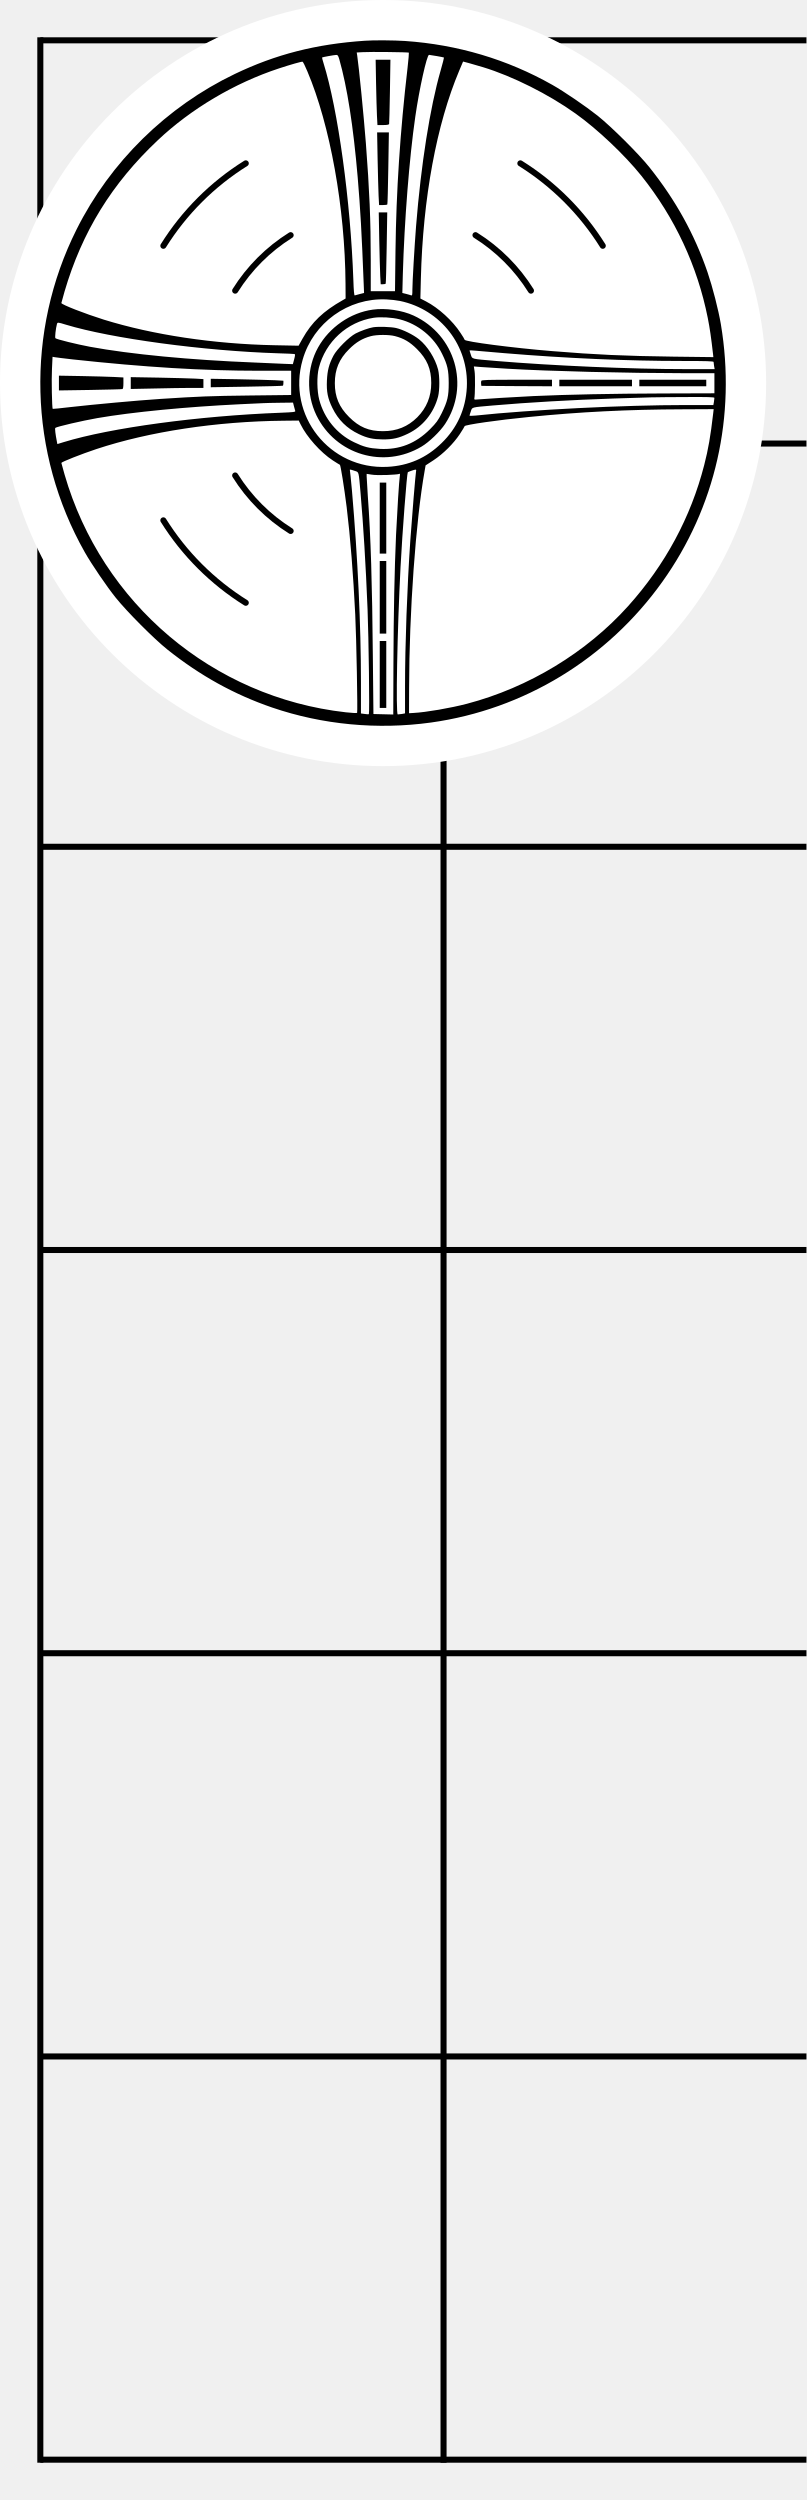
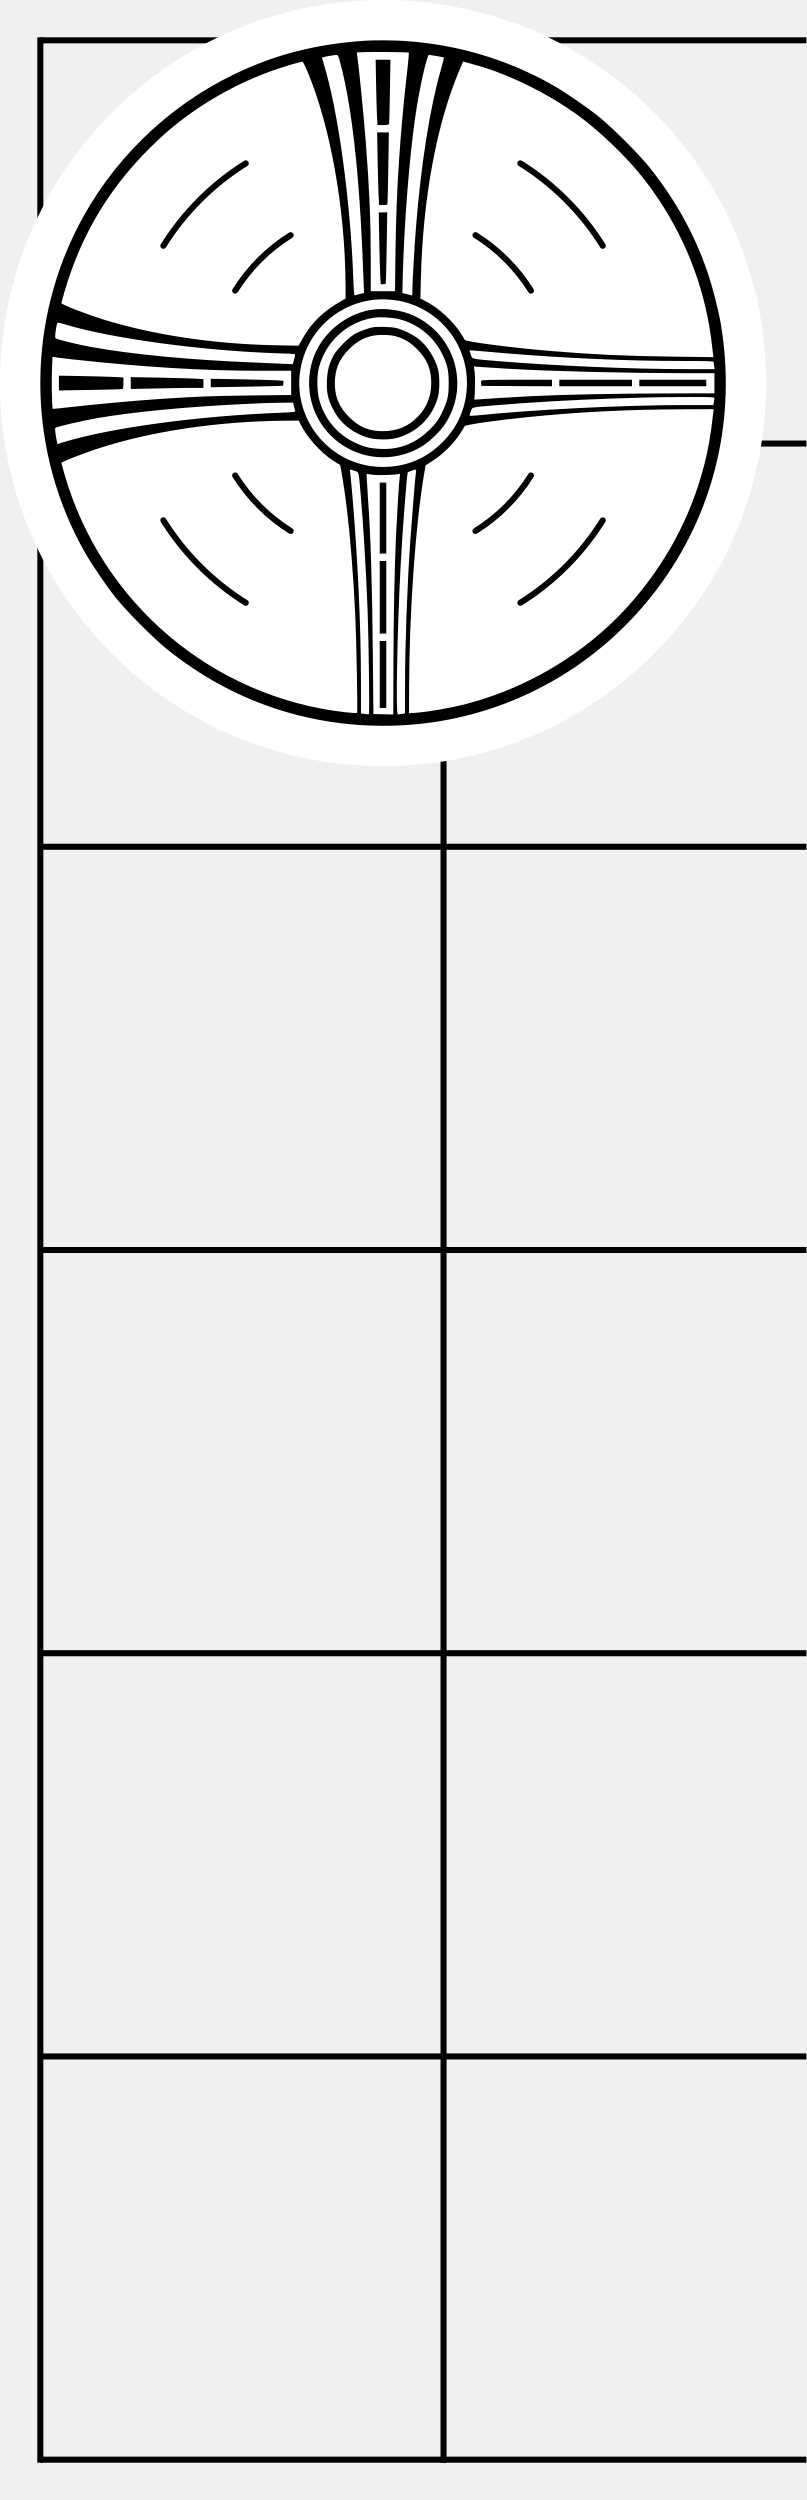
<svg xmlns="http://www.w3.org/2000/svg" xmlns:xlink="http://www.w3.org/1999/xlink" width="200mm" height="620mm" viewBox="0 0 200 620" version="1.1" id="svg8">
  <defs id="defs2" />
  <g id="layer1" transform="translate(0,323)">
    <path style="fill:none;stroke:#000000;stroke-width:1.5;stroke-linecap:butt;stroke-linejoin:miter;stroke-miterlimit:4;stroke-dasharray:none;stroke-opacity:1" d="M 10,287 H 200" id="path41" />
    <use x="0" y="0" xlink:href="#path41" id="use848" transform="translate(0,-100)" width="100%" height="100%" />
    <use x="0" y="0" xlink:href="#path41" id="use852" transform="translate(0,-200)" width="100%" height="100%" />
    <use x="0" y="0" xlink:href="#path41" id="use854" transform="translate(0,-300)" width="100%" height="100%" />
    <use x="0" y="0" xlink:href="#path41" id="use856" transform="translate(0,-400)" width="100%" height="100%" />
    <use x="0" y="0" xlink:href="#path41" id="use858" transform="translate(0,-500)" width="100%" height="100%" />
    <use x="0" y="0" xlink:href="#path41" id="use860" transform="translate(0,-600)" width="100%" height="100%" />
    <path style="fill:none;stroke:#000000;stroke-width:1.5;stroke-linecap:butt;stroke-linejoin:miter;stroke-miterlimit:4;stroke-dasharray:none;stroke-opacity:1" d="m 10,-313.75 v 601.5" id="path862" />
    <use x="0" y="0" xlink:href="#path862" id="use864" transform="translate(100)" width="100%" height="100%" />
    <circle style="opacity:1;fill:#ffffff;fill-opacity:1;fill-rule:nonzero;stroke:none;stroke-width:2;stroke-linecap:round;stroke-linejoin:round;stroke-miterlimit:4;stroke-dasharray:none;stroke-dashoffset:0;stroke-opacity:1;paint-order:markers stroke fill" id="path17" cx="95" cy="-228" r="95" />
    <path id="path354" style="fill:#000000;stroke:none;stroke-width:0.035" d="m 94.175,-155.74 v 8.3 h 0.81 0.81 v -8.3 -8.3 h -0.81 -0.81 z m 0,-19.131 v 9.009 h 0.81 0.81 v -9.009 -9.009 h -0.81 -0.81 z m 0,-19.637 v 8.806 h 0.81 0.81 v -8.806 -8.806 h -0.81 -0.81 z m 64.378,-33.505 v 0.81 h 8.3 8.3 v -0.81 -0.81 h -8.3 -8.3 z m -19.84,0 v 0.81 h 9.009 9.009 v -0.81 -0.81 h -9.009 -9.009 z m -19.354,-0.526 c -0.061,0.162 -0.081,0.506 -0.041,0.769 l 0.061,0.466 8.766,0.061 8.746,0.04 v -0.81 -0.81 h -8.705 c -7.369,0 -8.725,0.041 -8.827,0.283 z m -67.091,0.526 v 1.053 l 8.867,-0.142 c 4.859,-0.081 8.908,-0.182 9.009,-0.243 0.081,-0.041 0.142,-0.344 0.142,-0.668 v -0.567 l -2.065,-0.121 c -1.154,-0.061 -5.203,-0.162 -9.009,-0.243 l -6.944,-0.121 z m -19.84,0.02 v 1.458 l 5.932,-0.121 c 3.239,-0.081 7.308,-0.142 9.009,-0.142 h 3.077 v -1.093 -1.093 l -2.065,-0.121 c -1.154,-0.061 -5.203,-0.162 -9.009,-0.243 l -6.944,-0.121 z m -17.815,-0.02 v 1.842 l 7.754,-0.121 c 4.251,-0.081 7.855,-0.162 7.997,-0.223 0.162,-0.041 0.243,-0.526 0.243,-1.478 v -1.397 l -2.267,-0.121 c -1.255,-0.061 -4.859,-0.162 -7.997,-0.223 l -5.729,-0.101 z m 77.942,-13.827 c -1.053,0.162 -3.178,0.931 -4.353,1.539 -1.62,0.85 -4.656,3.887 -5.507,5.507 -1.113,2.146 -1.498,3.624 -1.62,6.175 -0.121,2.814 0.202,4.413 1.356,6.782 1.458,2.976 3.583,5.081 6.579,6.499 2.065,0.992 3.543,1.296 5.972,1.316 2.49,0 3.907,-0.324 6.175,-1.417 3.685,-1.761 6.418,-5.122 7.49,-9.232 0.405,-1.599 0.405,-5.081 0,-6.681 -0.729,-2.794 -2.632,-5.81 -4.717,-7.49 -1.437,-1.154 -3.988,-2.409 -5.709,-2.814 -1.215,-0.283 -4.413,-0.385 -5.668,-0.182 z m 5.365,2.186 c 2.207,0.567 3.725,1.458 5.486,3.219 2.51,2.51 3.543,4.94 3.543,8.422 0,3.34 -1.154,6.175 -3.462,8.503 -2.348,2.328 -5.081,3.442 -8.523,3.442 -3.502,0 -5.871,-0.992 -8.402,-3.523 -2.47,-2.47 -3.523,-4.98 -3.523,-8.381 0,-3.421 1.073,-5.992 3.543,-8.442 1.721,-1.721 3.28,-2.652 5.385,-3.219 1.458,-0.385 4.454,-0.405 5.952,-0.02 z m -5.446,-6.559 c -5.547,0.749 -10.79,4.373 -13.584,9.373 -2.814,5.041 -2.976,11.56 -0.425,16.823 4.778,9.798 16.702,13.361 26.075,7.774 1.883,-1.113 4.596,-3.725 5.851,-5.628 6.195,-9.454 2.531,-22.087 -7.814,-26.865 -2.834,-1.316 -6.944,-1.923 -10.102,-1.478 z m 6.66,2.409 c 4.535,1.154 8.503,4.393 10.527,8.604 1.336,2.733 1.599,3.988 1.62,7.187 0,3.3 -0.283,4.494 -1.741,7.49 -0.911,1.822 -1.296,2.348 -2.895,3.968 -3.543,3.543 -7.592,5.142 -12.471,4.879 -2.612,-0.142 -4.008,-0.506 -6.377,-1.66 -4.251,-2.045 -7.389,-5.891 -8.624,-10.527 -0.567,-2.146 -0.628,-5.851 -0.101,-7.895 1.66,-6.499 7.025,-11.418 13.584,-12.43 1.68,-0.263 4.616,-0.101 6.478,0.385 z m -5.081,-19.698 c 0.081,3.765 0.182,7.774 0.243,8.908 l 0.121,2.085 h 0.567 c 0.324,0 0.628,-0.061 0.668,-0.162 0.061,-0.081 0.162,-4.089 0.243,-8.908 l 0.142,-8.746 h -1.053 -1.053 z m -0.405,-19.941 c 0.081,3.705 0.182,7.774 0.243,9.009 l 0.121,2.288 h 0.972 c 0.547,0 1.032,-0.061 1.073,-0.162 0.061,-0.081 0.162,-4.13 0.243,-9.009 l 0.142,-8.847 h -1.458 -1.458 z m -0.385,-18.929 c 0.061,3.219 0.162,6.863 0.223,8.098 l 0.121,2.288 h 1.397 c 0.951,0 1.437,-0.081 1.498,-0.263 0.041,-0.121 0.121,-3.765 0.202,-8.098 l 0.121,-7.835 h -1.842 -1.822 z m -2.733,-10.527 c -12.228,0.83 -22.148,3.381 -32.29,8.24 -16.924,8.118 -30.893,21.844 -39.254,38.566 -12.673,25.306 -11.904,55.45 2.065,80.088 1.64,2.895 5.405,8.442 7.652,11.236 2.774,3.462 9.535,10.244 12.835,12.876 8.138,6.478 16.52,11.114 25.933,14.353 12.471,4.272 26.176,5.567 39.436,3.725 23.038,-3.219 43.728,-15.811 57.353,-34.902 13.179,-18.443 18.321,-41.096 14.515,-63.872 -0.607,-3.583 -2.045,-9.191 -3.32,-12.936 -3.239,-9.414 -7.875,-17.795 -14.353,-25.933 -2.632,-3.32 -9.434,-10.082 -12.876,-12.835 -2.814,-2.247 -8.381,-6.053 -11.236,-7.652 -11.195,-6.337 -23.524,-10.001 -36.541,-10.892 -2.713,-0.182 -7.774,-0.223 -9.92,-0.061 z m 10.871,2.956 c 0.041,0.061 -0.101,1.721 -0.324,3.725 -1.842,15.791 -2.814,30.65 -2.996,45.409 l -0.121,10.021 h -2.996 -3.016 v -7.693 c 0,-9.819 -0.324,-17.41 -1.215,-29.051 -0.526,-6.802 -1.741,-19.03 -2.146,-21.702 l -0.121,-0.749 1.498,-0.081 c 1.863,-0.121 11.296,0 11.438,0.121 z m -17.269,1.599 c 1.964,6.903 3.482,16.52 4.575,29.314 0.668,7.976 0.992,13.665 1.498,26.642 l 0.081,2.045 -1.053,0.263 c -0.567,0.142 -1.134,0.304 -1.255,0.344 -0.142,0.061 -0.263,-1.134 -0.344,-3.786 -0.688,-19.577 -3.806,-42.331 -7.41,-53.851 -0.223,-0.709 -0.385,-1.336 -0.344,-1.377 0.101,-0.081 2.935,-0.607 3.502,-0.628 0.364,-0.02 0.486,0.162 0.749,1.032 z m 24.192,-0.749 c 0.931,0.162 1.741,0.324 1.782,0.364 0.041,0.041 -0.344,1.478 -0.83,3.219 -2.632,9.151 -4.859,23.261 -6.094,38.627 -0.385,5 -0.911,13.807 -0.911,15.771 0,1.275 -0.041,1.458 -0.324,1.356 -0.182,-0.081 -0.749,-0.223 -1.255,-0.364 l -0.911,-0.223 0.121,-4.676 c 0.385,-13.179 1.599,-28.747 3.097,-39.092 0.972,-6.762 2.854,-15.285 3.401,-15.285 0.121,0 0.992,0.142 1.923,0.304 z m -32.108,3.765 c 5.648,13.321 9.353,33.869 9.474,52.717 l 0.02,3.644 -0.668,0.385 c -4.879,2.753 -7.713,5.466 -10.021,9.576 l -0.972,1.741 -6.094,-0.121 c -14.981,-0.304 -30.023,-2.571 -42.19,-6.337 -4.656,-1.458 -10.547,-3.745 -10.547,-4.13 0,-0.081 0.364,-1.356 0.79,-2.854 4.332,-14.779 11.742,-26.784 23.099,-37.493 8.26,-7.814 19.07,-14.212 30.083,-17.835 2.895,-0.952 5.588,-1.721 5.851,-1.66 0.121,0.041 0.648,1.093 1.174,2.369 z m 43.566,-1.012 c 7.308,2.227 16.277,6.721 22.978,11.519 5.405,3.846 12.167,10.264 16.277,15.386 8.341,10.426 13.928,22.411 16.499,35.327 0.506,2.551 0.83,4.838 1.316,9.09 l 0.061,0.587 -9.839,-0.121 c -12.268,-0.162 -19.354,-0.486 -30.185,-1.377 -9.738,-0.79 -21.662,-2.348 -21.662,-2.814 0,-0.081 -0.445,-0.85 -1.012,-1.68 -1.964,-3.037 -5.486,-6.235 -8.584,-7.835 l -1.377,-0.709 0.121,-4.919 c 0.506,-20.022 3.887,-38.262 9.515,-51.603 l 0.952,-2.247 1.458,0.385 c 0.81,0.223 2.369,0.668 3.482,1.012 z m -20.569,57.98 c 10.122,2.126 17.086,11.155 16.56,21.439 -0.283,5.385 -2.389,10.062 -6.256,13.807 -3.765,3.685 -8.199,5.628 -13.442,5.891 -14.293,0.749 -25.022,-12.795 -21.014,-26.581 2.632,-9.151 11.296,-15.386 20.771,-14.941 1.073,0.041 2.591,0.223 3.381,0.385 z m -82.902,5.871 c 11.276,3.421 34.173,6.519 52.656,7.106 2.126,0.061 3.948,0.142 4.089,0.182 0.162,0.061 0.142,0.405 -0.101,1.296 l -0.324,1.215 -2.146,-0.081 c -1.174,-0.061 -4.494,-0.202 -7.389,-0.324 -15.851,-0.628 -30.711,-2.045 -40.793,-3.907 -3.239,-0.607 -8.28,-1.842 -8.563,-2.126 -0.162,-0.162 0.081,-2.409 0.385,-3.523 0.142,-0.445 0.223,-0.445 2.186,0.162 z m 108.936,7.086 c 15.123,1.255 30.266,1.923 43.89,1.923 6.134,0 7.835,0.061 7.835,0.243 0,0.142 0.061,0.607 0.121,1.012 l 0.142,0.769 h -7.065 c -13.645,0 -33.12,-0.85 -47.15,-2.024 -6.316,-0.547 -5.871,-0.425 -6.256,-1.559 -0.182,-0.526 -0.324,-0.992 -0.324,-1.032 0,-0.061 0.668,-0.041 1.478,0.041 0.79,0.081 4.11,0.364 7.329,0.628 z m -107.398,1.518 c 18.159,1.964 32.452,2.834 46.563,2.834 h 7.794 v 3.016 2.996 l -10.224,0.121 c -9.94,0.121 -12.45,0.223 -22.168,0.85 -5.83,0.385 -16.661,1.377 -22.35,2.024 -2.389,0.283 -4.373,0.486 -4.393,0.445 -0.182,-0.182 -0.324,-7.369 -0.182,-9.92 l 0.142,-2.996 0.547,0.101 c 0.283,0.061 2.207,0.283 4.272,0.526 z m 108.005,2.328 c 10.527,0.628 29.314,1.093 44.295,1.113 h 7.025 v 2.49 2.49 l -12.795,0.041 c -12.693,0.041 -23.443,0.263 -32.047,0.648 -3.907,0.182 -13.24,0.749 -14.374,0.871 -0.263,0.02 -0.385,-0.061 -0.324,-0.263 0.182,-0.81 0.243,-5.709 0.061,-6.762 l -0.182,-1.194 1.741,0.142 c 0.952,0.061 3.927,0.263 6.6,0.425 z m 51.32,7.227 c 0,0.142 -0.061,0.607 -0.121,1.012 l -0.142,0.769 h -6.903 c -15.224,0 -38.303,1.154 -52.089,2.612 -0.81,0.081 -1.478,0.081 -1.478,0.02 0,-0.081 0.142,-0.547 0.324,-1.053 0.364,-1.093 0,-0.992 5.547,-1.478 8.665,-0.749 19.556,-1.377 29.861,-1.721 8.928,-0.304 9.576,-0.324 17.775,-0.364 5.668,-0.041 7.227,0.02 7.227,0.202 z m -104.28,2.065 c 0.121,0.486 0.263,1.012 0.324,1.174 0.101,0.263 -0.425,0.324 -3.482,0.445 -20.427,0.769 -42.352,3.745 -53.932,7.288 l -1.579,0.486 -0.101,-0.526 c -0.385,-1.943 -0.547,-3.34 -0.405,-3.482 0.304,-0.304 6.701,-1.782 10.406,-2.429 8.827,-1.518 22.046,-2.794 35.428,-3.442 2.51,-0.121 5.061,-0.243 5.668,-0.263 0.607,-0.041 2.531,-0.081 4.272,-0.101 l 3.178,-0.041 z m 103.976,1.782 c -0.648,5.628 -1.215,8.887 -2.227,12.815 -3.32,12.957 -9.677,24.739 -18.848,34.962 -10.345,11.519 -24.678,20.204 -39.963,24.233 -4.11,1.073 -10.163,2.126 -13.321,2.288 l -1.073,0.061 0.02,-6.276 c 0.02,-18.787 1.66,-41.582 3.867,-53.911 l 0.223,-1.275 1.964,-1.275 c 2.45,-1.62 4.96,-4.13 6.519,-6.478 0.648,-0.992 1.194,-1.883 1.194,-1.964 0,-0.344 8.3,-1.539 15.993,-2.288 12.531,-1.255 24.597,-1.862 38.121,-1.903 l 7.652,-0.04 z m -102.336,2.693 c 1.518,3.118 4.96,6.984 7.997,8.968 0.891,0.567 1.68,1.073 1.761,1.093 0.182,0.081 1.073,5.648 1.68,10.487 0.911,7.47 1.64,16.783 2.126,26.622 0.304,6.215 0.628,24.253 0.466,24.415 -0.101,0.081 -1.336,0.02 -2.794,-0.142 -32.999,-3.705 -60.531,-26.986 -69.763,-58.993 -0.425,-1.498 -0.79,-2.794 -0.79,-2.854 0,-0.243 5.041,-2.227 8.705,-3.442 13.098,-4.332 29.78,-6.863 46.401,-7.025 l 3.765,-0.041 z m 13.422,11.56 c 1.093,0.364 0.972,-0.041 1.458,5.446 0.688,7.997 1.296,17.775 1.741,28.849 0.283,7.207 0.526,25.933 0.324,26.055 -0.081,0.041 -0.547,0.02 -1.053,-0.061 l -0.911,-0.121 v -7.733 c 0,-14.171 -0.79,-30.812 -2.227,-47.494 -0.243,-2.612 -0.466,-4.879 -0.506,-5.021 -0.121,-0.324 0.041,-0.304 1.174,0.081 z m 15.224,0.121 c -0.121,0.587 -1.012,11.216 -1.417,17.066 -0.79,11.56 -1.316,25.954 -1.316,36.258 v 6.701 l -0.749,0.142 c -0.425,0.061 -0.891,0.121 -1.053,0.121 -0.526,0 -0.121,-20.953 0.688,-36.541 0.445,-8.604 1.579,-23.302 1.802,-23.524 0.101,-0.101 1.64,-0.648 1.903,-0.648 0.162,-0.02 0.223,0.142 0.142,0.425 z m -7.288,0.911 c 1.458,-0.061 2.794,-0.162 2.996,-0.243 0.324,-0.142 0.364,-0.081 0.263,0.526 -0.162,0.931 -0.668,8.948 -0.931,14.556 -0.385,8.725 -0.607,19.415 -0.648,31.946 l -0.041,12.612 -2.47,-0.061 -2.45,-0.061 -0.142,-13.969 c -0.162,-18.342 -0.526,-30.205 -1.255,-40.165 -0.142,-2.267 -0.283,-4.413 -0.283,-4.778 v -0.648 l 1.174,0.182 c 0.628,0.121 2.348,0.162 3.786,0.101 z" />
    <path style="opacity:1;fill:none;fill-opacity:1;fill-rule:nonzero;stroke:#000000;stroke-width:1.5;stroke-linecap:round;stroke-linejoin:round;stroke-miterlimit:4;stroke-dasharray:none;stroke-dashoffset:0;stroke-opacity:1;paint-order:markers stroke fill" id="path972" d="m 117.919,-264.678 a 43.25,43.25 0 0 1 13.759,13.759" />
    <path id="circle974" style="opacity:1;fill:none;fill-opacity:1;fill-rule:nonzero;stroke:#000000;stroke-width:1.5;stroke-linecap:round;stroke-linejoin:round;stroke-miterlimit:4;stroke-dasharray:none;stroke-dashoffset:0;stroke-opacity:1;paint-order:markers stroke fill" d="m 129.047,-282.487 a 64.25,64.25 0 0 1 20.44,20.44" />
    <path d="m 58.322,-250.919 a 43.25,43.25 0 0 1 13.759,-13.759" id="path1019" style="opacity:1;fill:none;fill-opacity:1;fill-rule:nonzero;stroke:#000000;stroke-width:1.5;stroke-linecap:round;stroke-linejoin:round;stroke-miterlimit:4;stroke-dasharray:none;stroke-dashoffset:0;stroke-opacity:1;paint-order:markers stroke fill" />
    <path d="m 40.513,-262.047 a 64.25,64.25 0 0 1 20.44,-20.44" style="opacity:1;fill:none;fill-opacity:1;fill-rule:nonzero;stroke:#000000;stroke-width:1.5;stroke-linecap:round;stroke-linejoin:round;stroke-miterlimit:4;stroke-dasharray:none;stroke-dashoffset:0;stroke-opacity:1;paint-order:markers stroke fill" id="path1021" />
    <path style="opacity:1;fill:none;fill-opacity:1;fill-rule:nonzero;stroke:#000000;stroke-width:1.5;stroke-linecap:round;stroke-linejoin:round;stroke-miterlimit:4;stroke-dasharray:none;stroke-dashoffset:0;stroke-opacity:1;paint-order:markers stroke fill" id="path1023" d="M 72.081,-191.322 A 43.25,43.25 0 0 1 58.322,-205.081" />
    <path id="path1025" style="opacity:1;fill:none;fill-opacity:1;fill-rule:nonzero;stroke:#000000;stroke-width:1.5;stroke-linecap:round;stroke-linejoin:round;stroke-miterlimit:4;stroke-dasharray:none;stroke-dashoffset:0;stroke-opacity:1;paint-order:markers stroke fill" d="M 60.953,-173.513 A 64.25,64.25 0 0 1 40.513,-193.953" />
+     <path d="m 131.678,-205.081 a 43.25,43.25 0 0 1 -13.759,13.759" id="path1027" style="opacity:1;fill:none;fill-opacity:1;fill-rule:nonzero;stroke:#000000;stroke-width:1.5;stroke-linecap:round;stroke-linejoin:round;stroke-miterlimit:4;stroke-dasharray:none;stroke-dashoffset:0;stroke-opacity:1;paint-order:markers stroke fill" />
+     <path d="m 149.487,-193.953 a 64.25,64.25 0 0 1 -20.44,20.44" style="opacity:1;fill:none;fill-opacity:1;fill-rule:nonzero;stroke:#000000;stroke-width:1.5;stroke-linecap:round;stroke-linejoin:round;stroke-miterlimit:4;stroke-dasharray:none;stroke-dashoffset:0;stroke-opacity:1;paint-order:markers stroke fill" id="path1029" />
  </g>
</svg>
